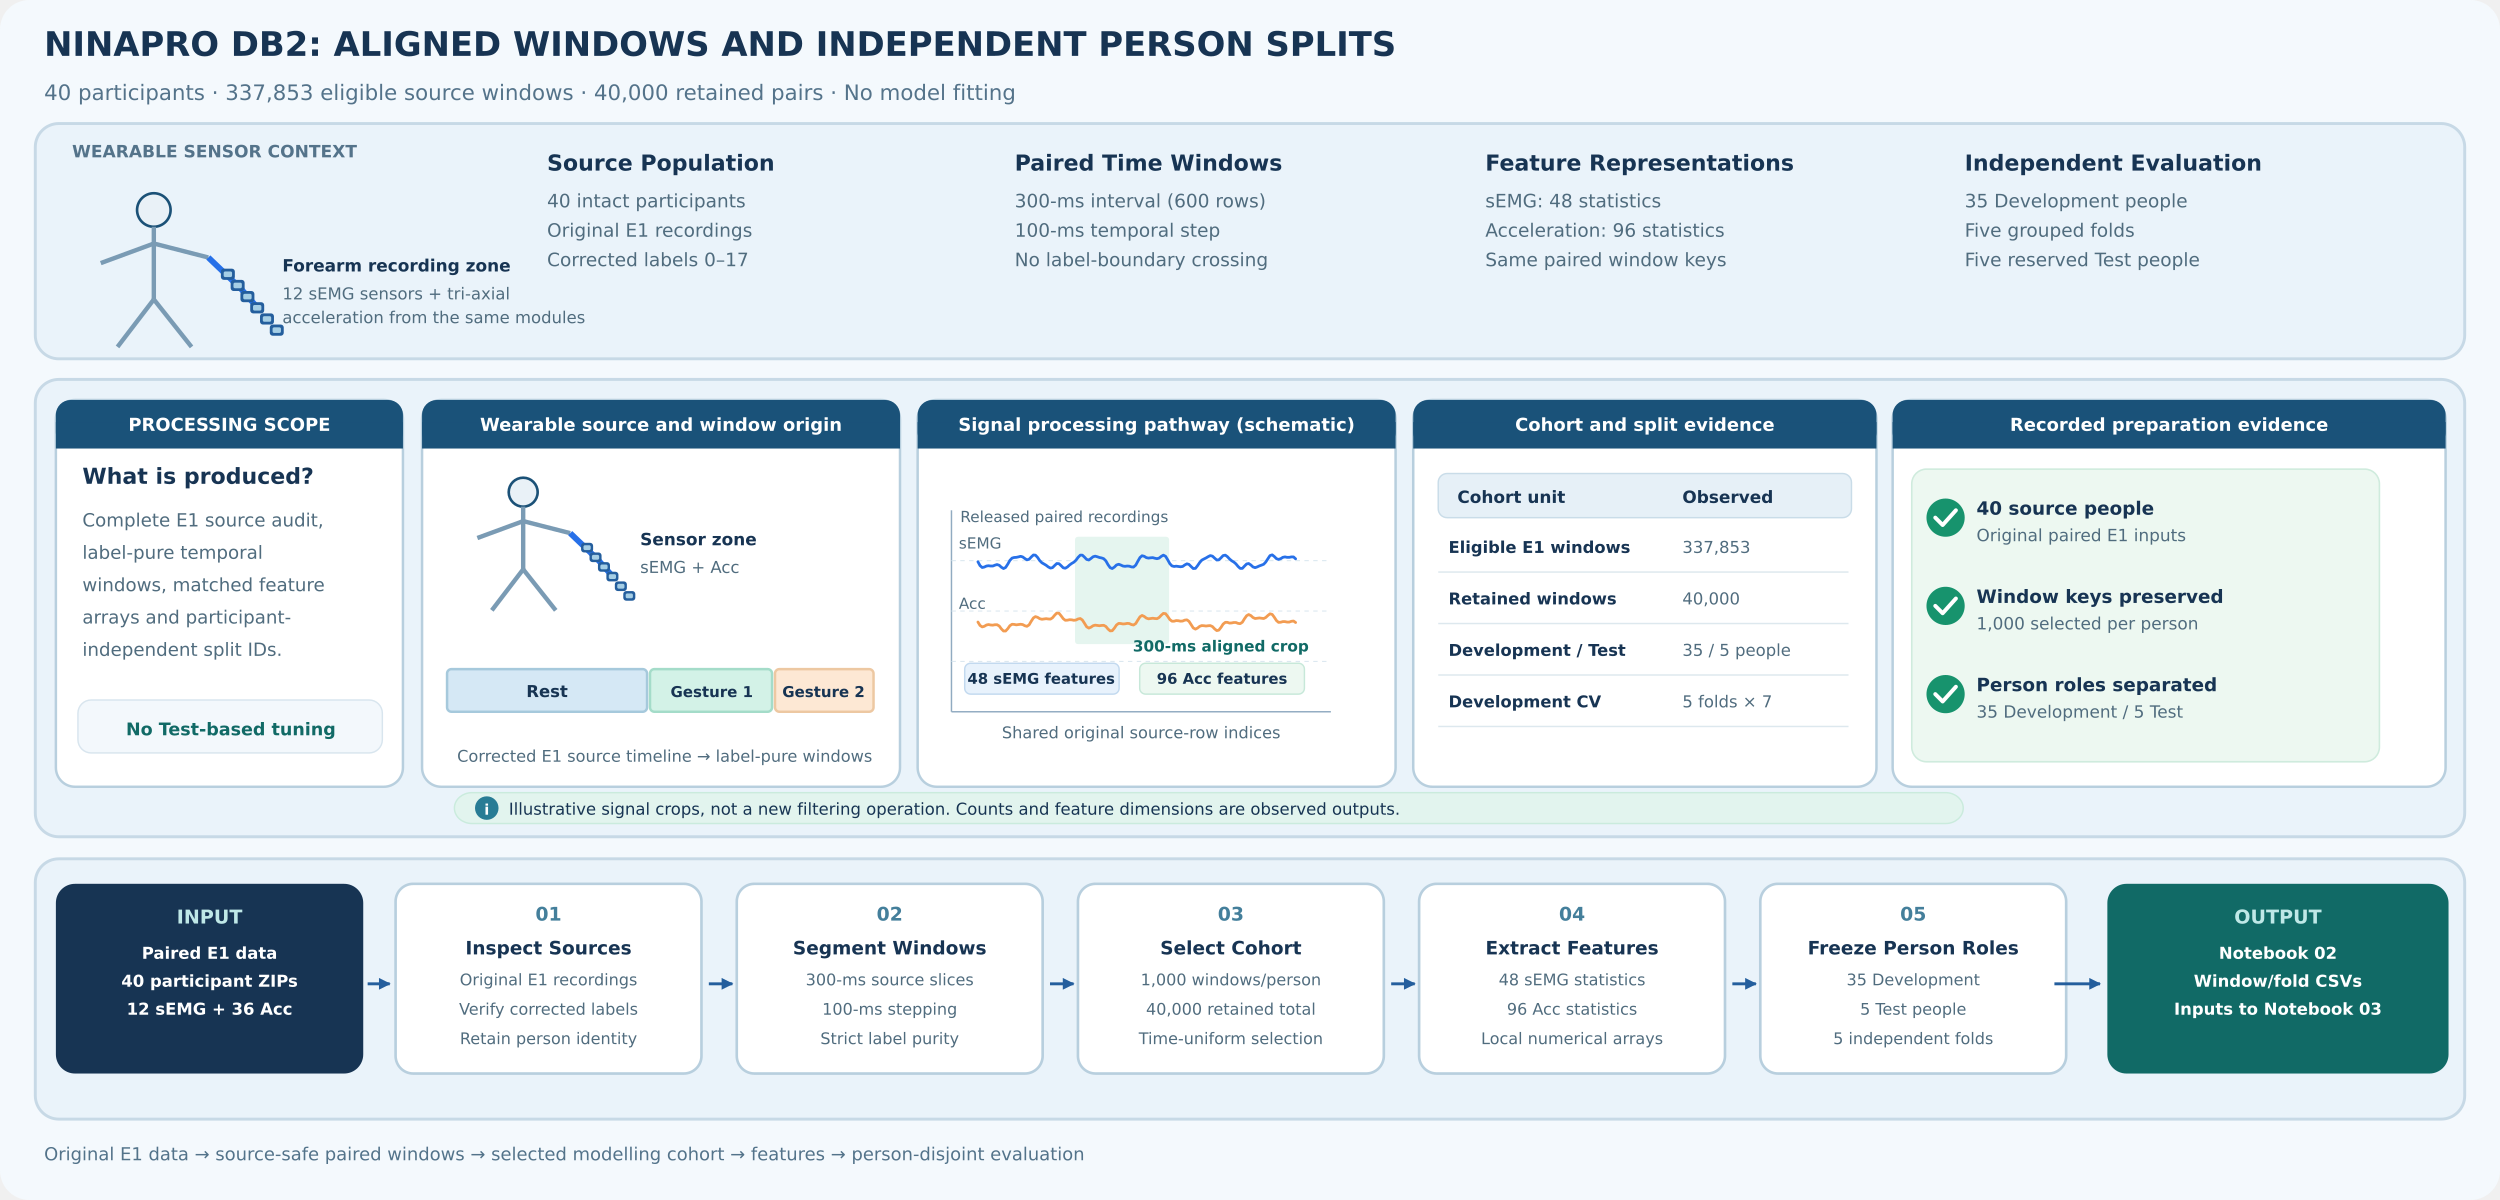
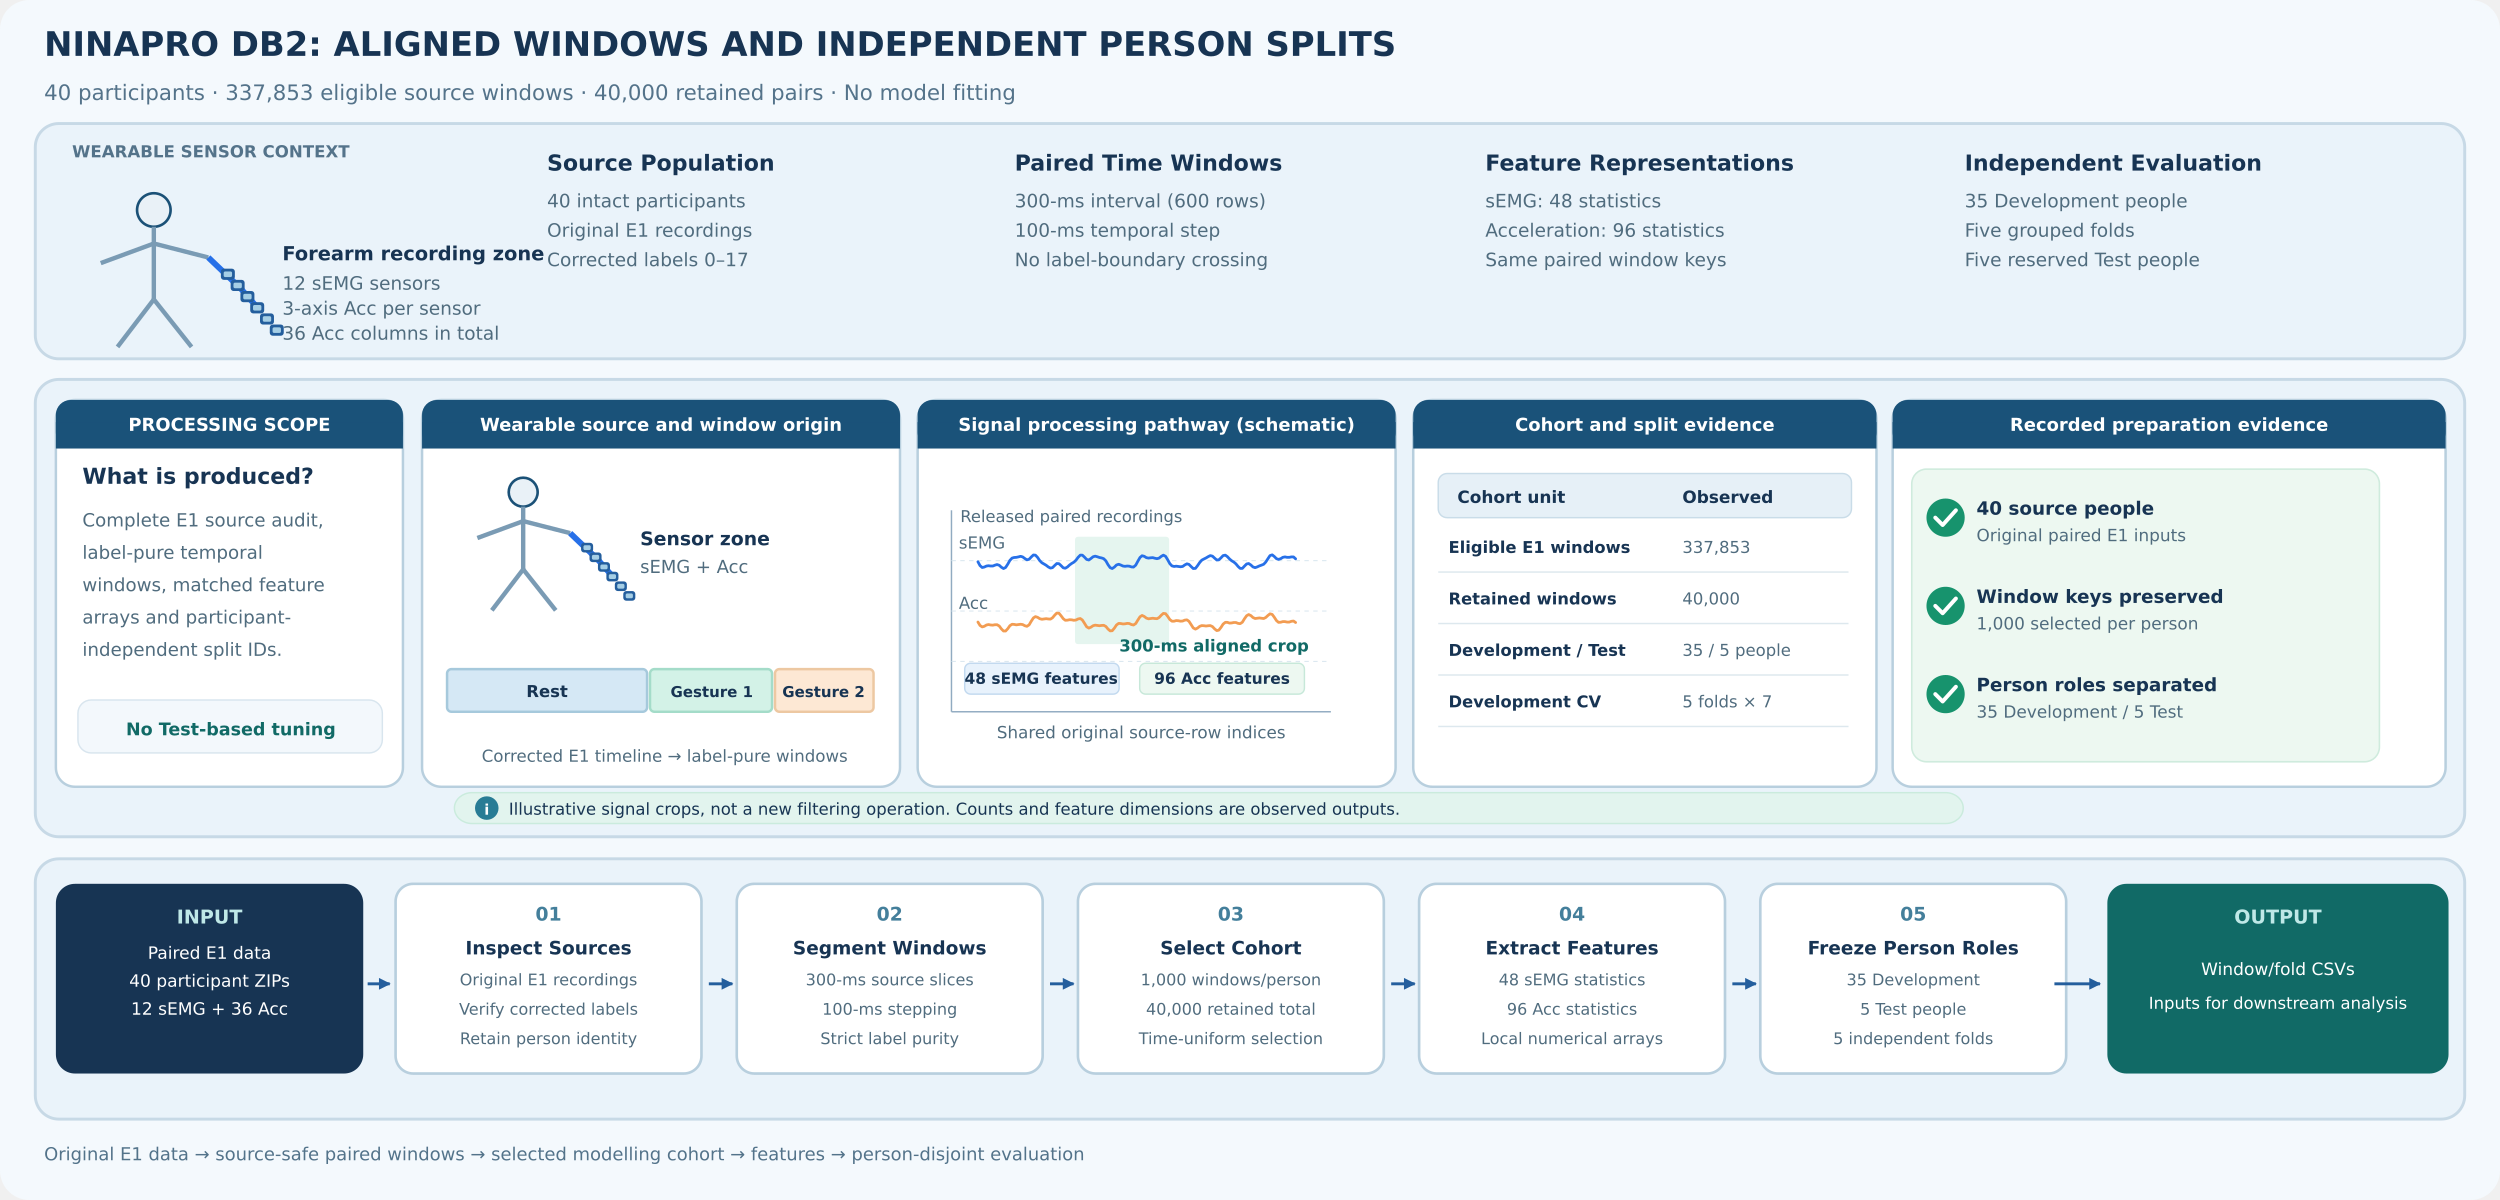
<svg xmlns="http://www.w3.org/2000/svg" width="1700" height="816" viewBox="0 0 1700 816" role="img" aria-labelledby="title desc">
  <defs>
    <marker id="arrow" markerUnits="userSpaceOnUse" markerWidth="8" markerHeight="8" refX="7.3" refY="4" orient="auto">
      <path d="M0 0 L8 4 L0 8 Z" fill="#245E9D" />
    </marker>
  </defs>
  <rect width="1700" height="816" rx="20" fill="#F4F9FD" />
  <text x="30" y="38" font-family="DejaVu Sans, Arial, sans-serif" font-size="23" font-weight="700" fill="#173453">NINAPRO DB2: ALIGNED WINDOWS AND INDEPENDENT PERSON SPLITS</text>
  <text x="30" y="68" font-family="DejaVu Sans, Arial, sans-serif" font-size="14.5" fill="#54738A">40 participants · 337,853 eligible source windows · 40,000 retained pairs · No model fitting</text>
  <rect x="24" y="84" width="1652" height="160" rx="16" fill="#EAF3FA" stroke="#C7D9E6" stroke-width="2" />
  <rect x="24" y="258" width="1652" height="311" rx="16" fill="#EAF3FA" stroke="#C7D9E6" stroke-width="2" />
  <rect x="24" y="584" width="1652" height="177" rx="16" fill="#EAF3FA" stroke="#C7D9E6" stroke-width="2" />
-   <text x="49" y="107" font-family="DejaVu Sans, Arial, sans-serif" font-size="11.6" fill="#54738A" font-weight="700">WEARABLE SENSOR CONTEXT</text>
+   <text x="49" y="107" font-family="DejaVu Sans, Arial, sans-serif" font-size="11.3" fill="#54738A" font-weight="600">WEARABLE SENSOR CONTEXT</text>
  <circle cx="104.6" cy="142.8" r="11.4" fill="#E9F1F7" stroke="#1B5177" stroke-width="1.8" />
  <line x1="104.6" y1="154.2" x2="104.6" y2="203.6" stroke="#7A9BB4" stroke-width="3.0" />
  <line x1="104.6" y1="165.6" x2="68.5" y2="178.9" stroke="#7A9BB4" stroke-width="3.0" />
  <line x1="104.6" y1="165.6" x2="141.65" y2="175.1" stroke="#7A9BB4" stroke-width="3.0" />
  <line x1="104.6" y1="203.6" x2="79.9" y2="235.9" stroke="#7A9BB4" stroke-width="3.0" />
  <line x1="104.6" y1="203.6" x2="130.25" y2="235.9" stroke="#7A9BB4" stroke-width="3.0" />
  <line x1="141.65" y1="175.1" x2="163.5" y2="196.0" stroke="#2770E8" stroke-width="4.0" />
  <line x1="163.5" y1="196.0" x2="176.8" y2="211.2" stroke="#2770E8" stroke-width="4.0" />
  <rect x="150.2" y="182.7" width="9.5" height="7.6" rx="2" fill="#245E9D" />
  <rect x="152.1" y="184.6" width="5.7" height="3.8" rx="1" fill="#A5CEE5" />
  <rect x="156.85" y="190.3" width="9.5" height="7.6" rx="2" fill="#245E9D" />
  <rect x="158.75" y="192.2" width="5.7" height="3.8" rx="1" fill="#A5CEE5" />
  <rect x="163.5" y="197.9" width="9.5" height="7.6" rx="2" fill="#245E9D" />
  <rect x="165.4" y="199.8" width="5.7" height="3.8" rx="1" fill="#A5CEE5" />
  <rect x="170.15" y="205.5" width="9.5" height="7.6" rx="2" fill="#245E9D" />
  <rect x="172.05" y="207.4" width="5.7" height="3.8" rx="1" fill="#A5CEE5" />
  <rect x="176.8" y="213.1" width="9.5" height="7.6" rx="2" fill="#245E9D" />
  <rect x="178.7" y="215.0" width="5.7" height="3.8" rx="1" fill="#A5CEE5" />
  <rect x="183.45" y="220.7" width="9.5" height="7.6" rx="2" fill="#245E9D" />
  <rect x="185.35" y="222.6" width="5.7" height="3.8" rx="1" fill="#A5CEE5" />
-   <text x="192.0" y="184.6" font-family="DejaVu Sans, Arial, sans-serif" font-size="11.5" fill="#173453" font-weight="700">Forearm recording zone</text>
-   <text x="192.0" y="203.6" font-family="DejaVu Sans, Arial, sans-serif" font-size="11.2" fill="#506C7E">12 sEMG sensors + tri-axial</text>
-   <text x="192.0" y="219.75" font-family="DejaVu Sans, Arial, sans-serif" font-size="11.2" fill="#506C7E">acceleration from the same modules</text>
+   <text x="192.0" y="177" font-family="DejaVu Sans, Arial, sans-serif" font-size="13.2" fill="#173453" font-weight="700">Forearm recording zone</text>
+   <text x="192.0" y="197" font-family="DejaVu Sans, Arial, sans-serif" font-size="12.6" fill="#506C7E">12 sEMG sensors</text>
+   <text x="192.0" y="214" font-family="DejaVu Sans, Arial, sans-serif" font-size="12.6" fill="#506C7E">3-axis Acc per sensor</text>
+   <text x="192.0" y="231" font-family="DejaVu Sans, Arial, sans-serif" font-size="12.6" fill="#506C7E">36 Acc columns in total</text>
  <text x="372" y="116" font-family="DejaVu Sans, Arial, sans-serif" font-size="15" fill="#173453" font-weight="700">Source Population</text>
  <text x="372" y="141" font-family="DejaVu Sans, Arial, sans-serif" font-size="12.6" fill="#506C7E">40 intact participants</text>
  <text x="372" y="161" font-family="DejaVu Sans, Arial, sans-serif" font-size="12.6" fill="#506C7E">Original E1 recordings</text>
  <text x="372" y="181" font-family="DejaVu Sans, Arial, sans-serif" font-size="12.6" fill="#506C7E">Corrected labels 0–17</text>
  <text x="690" y="116" font-family="DejaVu Sans, Arial, sans-serif" font-size="15" fill="#173453" font-weight="700">Paired Time Windows</text>
  <text x="690" y="141" font-family="DejaVu Sans, Arial, sans-serif" font-size="12.6" fill="#506C7E">300-ms interval (600 rows)</text>
  <text x="690" y="161" font-family="DejaVu Sans, Arial, sans-serif" font-size="12.6" fill="#506C7E">100-ms temporal step</text>
  <text x="690" y="181" font-family="DejaVu Sans, Arial, sans-serif" font-size="12.6" fill="#506C7E">No label-boundary crossing</text>
  <text x="1010" y="116" font-family="DejaVu Sans, Arial, sans-serif" font-size="15" fill="#173453" font-weight="700">Feature Representations</text>
  <text x="1010" y="141" font-family="DejaVu Sans, Arial, sans-serif" font-size="12.6" fill="#506C7E">sEMG: 48 statistics</text>
  <text x="1010" y="161" font-family="DejaVu Sans, Arial, sans-serif" font-size="12.6" fill="#506C7E">Acceleration: 96 statistics</text>
  <text x="1010" y="181" font-family="DejaVu Sans, Arial, sans-serif" font-size="12.6" fill="#506C7E">Same paired window keys</text>
  <text x="1336" y="116" font-family="DejaVu Sans, Arial, sans-serif" font-size="15" fill="#173453" font-weight="700">Independent Evaluation</text>
  <text x="1336" y="141" font-family="DejaVu Sans, Arial, sans-serif" font-size="12.6" fill="#506C7E">35 Development people</text>
  <text x="1336" y="161" font-family="DejaVu Sans, Arial, sans-serif" font-size="12.6" fill="#506C7E">Five grouped folds</text>
  <text x="1336" y="181" font-family="DejaVu Sans, Arial, sans-serif" font-size="12.6" fill="#506C7E">Five reserved Test people</text>
  <rect x="38" y="272" width="236" height="263" rx="13" fill="#FFFFFF" stroke="#B8CFDE" stroke-width="1.7" />
  <rect x="38" y="272" width="236" height="32" rx="10" fill="#1A5279" />
  <rect x="38" y="287" width="236" height="18" rx="0" fill="#1A5279" />
  <text x="156.0" y="293" font-family="DejaVu Sans, Arial, sans-serif" font-size="12.2" fill="#FFFFFF" font-weight="700" text-anchor="middle">PROCESSING SCOPE</text>
  <text x="56" y="329" font-family="DejaVu Sans, Arial, sans-serif" font-size="15" fill="#173453" font-weight="700">What is produced?</text>
  <text x="56" y="358" font-family="DejaVu Sans, Arial, sans-serif" font-size="12.4" fill="#506C7E">Complete E1 source audit,</text>
  <text x="56" y="380" font-family="DejaVu Sans, Arial, sans-serif" font-size="12.4" fill="#506C7E">label-pure temporal</text>
  <text x="56" y="402" font-family="DejaVu Sans, Arial, sans-serif" font-size="12.4" fill="#506C7E">windows, matched feature</text>
  <text x="56" y="424" font-family="DejaVu Sans, Arial, sans-serif" font-size="12.4" fill="#506C7E">arrays and participant-</text>
  <text x="56" y="446" font-family="DejaVu Sans, Arial, sans-serif" font-size="12.4" fill="#506C7E">independent split IDs.</text>
  <rect x="53" y="476" width="207" height="36" rx="9" fill="#F3F8FC" stroke="#D8E5EE" stroke-width="1" />
  <text x="157" y="500" font-family="DejaVu Sans, Arial, sans-serif" font-size="11.9" fill="#116A66" font-weight="700" text-anchor="middle">No Test-based tuning</text>
  <rect x="287" y="272" width="325" height="263" rx="13" fill="#FFFFFF" stroke="#B8CFDE" stroke-width="1.7" />
  <rect x="287" y="272" width="325" height="32" rx="10" fill="#1A5279" />
  <rect x="287" y="287" width="325" height="18" rx="0" fill="#1A5279" />
  <text x="449.5" y="293" font-family="DejaVu Sans, Arial, sans-serif" font-size="12.2" fill="#FFFFFF" font-weight="700" text-anchor="middle">Wearable source and window origin</text>
  <circle cx="355.76" cy="334.68" r="9.84" fill="#E9F1F7" stroke="#1B5177" stroke-width="1.8" />
  <line x1="355.76" y1="344.52" x2="355.76" y2="387.16" stroke="#7A9BB4" stroke-width="3.0" />
  <line x1="355.76" y1="354.36" x2="324.6" y2="365.84" stroke="#7A9BB4" stroke-width="3.0" />
  <line x1="355.76" y1="354.36" x2="387.74" y2="362.56" stroke="#7A9BB4" stroke-width="3.0" />
  <line x1="355.76" y1="387.16" x2="334.44" y2="415.04" stroke="#7A9BB4" stroke-width="3.0" />
  <line x1="355.76" y1="387.16" x2="377.9" y2="415.04" stroke="#7A9BB4" stroke-width="3.0" />
  <line x1="387.74" y1="362.56" x2="406.6" y2="380.6" stroke="#2770E8" stroke-width="4.0" />
  <line x1="406.6" y1="380.6" x2="418.08" y2="393.72" stroke="#2770E8" stroke-width="4.0" />
  <rect x="395.12" y="369.12" width="8.2" height="6.56" rx="2" fill="#245E9D" />
  <rect x="396.76" y="370.76" width="4.92" height="3.28" rx="1" fill="#A5CEE5" />
  <rect x="400.86" y="375.68" width="8.2" height="6.56" rx="2" fill="#245E9D" />
  <rect x="402.5" y="377.32" width="4.92" height="3.28" rx="1" fill="#A5CEE5" />
  <rect x="406.6" y="382.24" width="8.2" height="6.56" rx="2" fill="#245E9D" />
  <rect x="408.24" y="383.88" width="4.92" height="3.28" rx="1" fill="#A5CEE5" />
  <rect x="412.34" y="388.8" width="8.2" height="6.56" rx="2" fill="#245E9D" />
  <rect x="413.98" y="390.44" width="4.92" height="3.28" rx="1" fill="#A5CEE5" />
  <rect x="418.08" y="395.36" width="8.2" height="6.56" rx="2" fill="#245E9D" />
  <rect x="419.72" y="397.0" width="4.92" height="3.28" rx="1" fill="#A5CEE5" />
  <rect x="423.82" y="401.92" width="8.2" height="6.56" rx="2" fill="#245E9D" />
  <rect x="425.46" y="403.56" width="4.92" height="3.28" rx="1" fill="#A5CEE5" />
-   <text x="435.3" y="370.76" font-family="DejaVu Sans, Arial, sans-serif" font-size="11.5" fill="#173453" font-weight="700">Sensor zone</text>
-   <text x="435.3" y="389.62" font-family="DejaVu Sans, Arial, sans-serif" font-size="11.2" fill="#506C7E">sEMG + Acc</text>
+   <text x="435.3" y="370.76" font-family="DejaVu Sans, Arial, sans-serif" font-size="12.8" fill="#173453" font-weight="700">Sensor zone</text>
+   <text x="435.3" y="389.62" font-family="DejaVu Sans, Arial, sans-serif" font-size="12.2" fill="#506C7E">sEMG + Acc</text>
  <rect x="304" y="455" width="136" height="29" rx="3" fill="#D5E8F5" stroke="#A6C9DC" stroke-width="1.7" />
  <rect x="442" y="455" width="83" height="29" rx="3" fill="#D3F2E7" stroke="#A4DCC9" stroke-width="1.7" />
  <rect x="527" y="455" width="67" height="29" rx="3" fill="#FDE8D4" stroke="#EDC8A2" stroke-width="1.7" />
  <text x="372" y="474" font-family="DejaVu Sans, Arial, sans-serif" font-size="11.2" fill="#173453" font-weight="700" text-anchor="middle">Rest</text>
  <text x="484" y="474" font-family="DejaVu Sans, Arial, sans-serif" font-size="10.2" fill="#173453" font-weight="700" text-anchor="middle">Gesture 1</text>
  <text x="560" y="474" font-family="DejaVu Sans, Arial, sans-serif" font-size="10.2" fill="#173453" font-weight="700" text-anchor="middle">Gesture 2</text>
-   <text x="452" y="518" font-family="DejaVu Sans, Arial, sans-serif" font-size="11.0" fill="#506C7E" text-anchor="middle">Corrected E1 source timeline → label-pure windows</text>
+   <text x="452" y="518" font-family="DejaVu Sans, Arial, sans-serif" font-size="11.3" fill="#506C7E" text-anchor="middle">Corrected E1 timeline → label-pure windows</text>
  <rect x="624" y="272" width="325" height="263" rx="13" fill="#FFFFFF" stroke="#B8CFDE" stroke-width="1.7" />
  <rect x="624" y="272" width="325" height="32" rx="10" fill="#1A5279" />
  <rect x="624" y="287" width="325" height="18" rx="0" fill="#1A5279" />
  <text x="786.5" y="293" font-family="DejaVu Sans, Arial, sans-serif" font-size="12.2" fill="#FFFFFF" font-weight="700" text-anchor="middle">Signal processing pathway (schematic)</text>
  <line x1="647" y1="484" x2="905" y2="484" stroke="#91ABC1" stroke-width="1" />
  <line x1="647" y1="347" x2="647" y2="484" stroke="#91ABC1" stroke-width="1" />
  <line x1="647" y1="381.25" x2="905" y2="381.25" stroke="#D9E6EF" stroke-width="0.7" stroke-dasharray="3 3" />
  <line x1="647" y1="415.5" x2="905" y2="415.5" stroke="#D9E6EF" stroke-width="0.7" stroke-dasharray="3 3" />
  <line x1="647" y1="449.75" x2="905" y2="449.75" stroke="#D9E6EF" stroke-width="0.7" stroke-dasharray="3 3" />
-   <text x="653" y="355" font-family="DejaVu Sans, Arial, sans-serif" font-size="10.4" fill="#506C7E">Released paired recordings</text>
+   <text x="653" y="355" font-family="DejaVu Sans, Arial, sans-serif" font-size="11.1" fill="#506C7E">Released paired recordings</text>
  <rect x="731" y="365" width="64" height="73" rx="2" fill="#E5F5EF" />
-   <text x="652" y="373" font-family="DejaVu Sans, Arial, sans-serif" font-size="10.4" fill="#506C7E">sEMG</text>
+   <text x="652" y="373" font-family="DejaVu Sans, Arial, sans-serif" font-size="11.3" fill="#506C7E">sEMG</text>
  <polyline points="665.0,382.0 666.4,384.6 667.9,385.9 669.3,385.6 670.8,384.9 672.2,384.7 673.7,384.9 675.1,384.9 676.6,384.3 678.0,383.9 679.5,384.4 680.9,385.7 682.4,386.6 683.8,385.9 685.3,383.6 686.7,381.1 688.2,379.5 689.6,379.1 691.1,379.0 692.5,378.7 694.0,378.3 695.4,378.7 696.9,379.8 698.3,380.7 699.8,380.3 701.2,378.8 702.7,377.4 704.1,377.5 705.6,379.1 707.0,381.2 708.5,382.7 709.9,383.5 711.4,384.4 712.8,385.5 714.3,386.3 715.7,386.0 717.2,384.5 718.6,383.2 720.1,383.3 721.5,384.6 723.0,386.1 724.4,386.4 725.9,385.5 727.3,384.2 728.8,383.1 730.2,382.3 731.7,380.9 733.1,379.0 734.6,377.5 736.0,377.5 737.5,378.9 738.9,380.4 740.4,380.8 741.8,379.8 743.3,378.6 744.7,378.2 746.2,378.6 747.6,379.1 749.1,379.4 750.5,379.9 752.0,381.4 753.4,383.9 754.9,386.0 756.3,386.6 757.8,385.6 759.2,384.2 760.7,383.7 762.1,384.2 763.6,384.9 765.0,385.1 766.5,384.9 767.9,385.0 769.4,385.5 770.8,385.6 772.3,384.3 773.7,381.7 775.2,379.1 776.6,377.9 778.1,378.3 779.5,379.2 781.0,379.5 782.4,379.3 783.9,379.2 785.3,379.6 786.8,379.9 788.2,379.5 789.7,378.3 791.1,377.5 792.6,378.3 794.0,380.6 795.5,383.3 796.9,384.8 798.4,385.2 799.8,385.0 801.3,385.2 802.7,385.4 804.2,385.2 805.6,384.2 807.1,383.4 808.5,383.8 810.0,385.3 811.4,386.6 812.9,386.5 814.3,384.7 815.8,382.5 817.2,380.9 818.7,380.1 820.1,379.4 821.6,378.5 823.0,377.8 824.5,378.2 825.9,379.5 827.4,380.8 828.8,380.7 830.3,379.3 831.7,377.8 833.2,377.5 834.6,378.5 836.1,380.1 837.5,381.3 839.0,382.2 840.4,383.4 841.9,385.2 843.3,386.5 844.8,386.5 846.2,385.0 847.7,383.5 849.1,383.2 850.6,384.2 852.0,385.5 853.5,386.0 854.9,385.5 856.4,384.8 857.8,384.3 859.3,383.7 860.7,382.2 862.2,379.9 863.6,377.8 865.1,377.3 866.5,378.4 868.0,379.9 869.4,380.4 870.9,379.9 872.3,379.0 873.8,378.7 875.2,379.0 876.7,379.0 878.1,378.7 879.6,378.7 881.0,380.0" fill="none" stroke="#2770E8" stroke-width="1.9" stroke-linecap="round" stroke-linejoin="round" />
-   <text x="652" y="414" font-family="DejaVu Sans, Arial, sans-serif" font-size="10.4" fill="#506C7E">Acc</text>
+   <text x="652" y="414" font-family="DejaVu Sans, Arial, sans-serif" font-size="11.3" fill="#506C7E">Acc</text>
  <polyline points="665.0,423.0 666.4,425.3 667.9,426.3 669.3,425.9 670.8,425.0 672.2,424.7 673.7,425.0 675.1,425.1 676.6,424.8 678.0,424.8 679.5,425.7 680.9,427.6 682.4,429.1 683.8,429.1 685.3,427.5 686.7,425.5 688.2,424.5 689.6,424.6 691.1,424.9 692.5,424.7 694.0,424.5 695.4,424.7 696.9,425.5 698.3,425.9 699.8,424.9 701.2,422.5 702.7,420.2 704.1,419.3 705.6,419.8 707.0,420.7 708.5,421.1 709.9,420.9 711.4,420.7 712.8,420.9 714.3,421.0 715.7,420.1 717.2,418.3 718.6,416.9 720.1,417.0 721.5,418.7 723.0,420.7 724.4,421.8 725.9,421.7 727.3,421.4 728.8,421.5 730.2,421.8 731.7,421.6 733.1,420.9 734.6,420.6 736.0,421.6 737.5,423.9 738.9,426.2 740.4,427.1 741.8,426.5 743.3,425.5 744.7,425.1 746.2,425.3 747.6,425.5 749.1,425.3 750.5,425.2 752.0,426.0 753.4,427.7 754.9,429.0 756.3,428.9 757.8,427.1 759.2,425.0 760.7,423.9 762.1,424.0 763.6,424.3 765.0,424.2 766.5,423.9 767.9,424.0 769.4,424.7 770.8,425.0 772.3,424.0 773.7,421.7 775.2,419.4 776.6,418.5 778.1,419.2 779.5,420.3 781.0,420.8 782.4,420.6 783.9,420.4 785.3,420.6 786.8,420.7 788.2,419.9 789.7,418.3 791.1,417.1 792.6,417.3 794.0,419.1 795.5,421.3 796.9,422.4 798.4,422.4 799.8,422.0 801.3,422.1 802.7,422.4 804.2,422.3 805.6,421.7 807.1,421.5 808.5,422.5 810.0,424.8 811.4,427.0 812.9,427.8 814.3,427.1 815.8,425.9 817.2,425.4 818.7,425.5 820.1,425.7 821.6,425.5 823.0,425.4 824.5,426.1 825.9,427.6 827.4,428.8 828.8,428.5 830.3,426.6 831.7,424.4 833.2,423.2 834.6,423.2 836.1,423.7 837.5,423.6 839.0,423.3 840.4,423.3 841.9,423.9 843.3,424.1 844.8,423.1 846.2,420.8 847.7,418.7 849.1,417.9 850.6,418.6 852.0,419.9 853.5,420.6 854.9,420.4 856.4,420.2 857.8,420.4 859.3,420.6 860.7,419.9 862.2,418.5 863.6,417.4 865.1,417.8 866.5,419.7 868.0,422.0 869.4,423.2 870.9,423.1 872.3,422.7 873.8,422.7 875.2,423.0 876.7,423.0 878.1,422.5 879.6,422.3 881.0,423.3" fill="none" stroke="#F29C52" stroke-width="1.9" stroke-linecap="round" stroke-linejoin="round" />
-   <text x="890" y="443" font-family="DejaVu Sans, Arial, sans-serif" font-size="10.4" fill="#116A66" font-weight="700" text-anchor="end">300-ms aligned crop</text>
+   <text x="890" y="443" font-family="DejaVu Sans, Arial, sans-serif" font-size="11.2" fill="#116A66" text-anchor="end" font-weight="600">300-ms aligned crop</text>
  <rect x="656" y="451" width="105" height="21" rx="4" fill="#E8F2FC" stroke="#C2D9EF" stroke-width="1" />
  <rect x="775" y="451" width="112" height="21" rx="4" fill="#EDF8F1" stroke="#C7E8D9" stroke-width="1" />
-   <text x="708" y="465" font-family="DejaVu Sans, Arial, sans-serif" font-size="10.1" fill="#173453" font-weight="700" text-anchor="middle">48 sEMG features</text>
-   <text x="831" y="465" font-family="DejaVu Sans, Arial, sans-serif" font-size="10.1" fill="#173453" font-weight="700" text-anchor="middle">96 Acc features</text>
-   <text x="776.0" y="502" font-family="DejaVu Sans, Arial, sans-serif" font-size="11.0" fill="#506C7E" text-anchor="middle">Shared original source-row indices</text>
+   <text x="708" y="465" font-family="DejaVu Sans, Arial, sans-serif" font-size="10.5" fill="#173453" text-anchor="middle" font-weight="600">48 sEMG features</text>
+   <text x="831" y="465" font-family="DejaVu Sans, Arial, sans-serif" font-size="10.5" fill="#173453" text-anchor="middle" font-weight="600">96 Acc features</text>
+   <text x="776.0" y="502" font-family="DejaVu Sans, Arial, sans-serif" font-size="11.4" fill="#506C7E" text-anchor="middle">Shared original source-row indices</text>
  <rect x="961" y="272" width="315" height="263" rx="13" fill="#FFFFFF" stroke="#B8CFDE" stroke-width="1.7" />
  <rect x="961" y="272" width="315" height="32" rx="10" fill="#1A5279" />
  <rect x="961" y="287" width="315" height="18" rx="0" fill="#1A5279" />
  <text x="1118.5" y="293" font-family="DejaVu Sans, Arial, sans-serif" font-size="12.2" fill="#FFFFFF" font-weight="700" text-anchor="middle">Cohort and split evidence</text>
  <rect x="978" y="322" width="281" height="30" rx="6" fill="#E6F0F7" stroke="#C9DCE8" stroke-width="1" />
  <text x="991" y="342" font-family="DejaVu Sans, Arial, sans-serif" font-size="11.5" fill="#173453" font-weight="700">Cohort unit</text>
  <text x="1144" y="342" font-family="DejaVu Sans, Arial, sans-serif" font-size="11.5" fill="#173453" font-weight="700">Observed</text>
  <text x="985" y="376" font-family="DejaVu Sans, Arial, sans-serif" font-size="11.1" fill="#173453" font-weight="700">Eligible E1 windows</text>
  <text x="1144" y="376" font-family="DejaVu Sans, Arial, sans-serif" font-size="11.2" fill="#506C7E">337,853</text>
  <line x1="978" y1="389" x2="1257" y2="389" stroke="#DDE8EE" stroke-width="1" />
  <text x="985" y="411" font-family="DejaVu Sans, Arial, sans-serif" font-size="11.1" fill="#173453" font-weight="700">Retained windows</text>
  <text x="1144" y="411" font-family="DejaVu Sans, Arial, sans-serif" font-size="11.2" fill="#506C7E">40,000</text>
  <line x1="978" y1="424" x2="1257" y2="424" stroke="#DDE8EE" stroke-width="1" />
  <text x="985" y="446" font-family="DejaVu Sans, Arial, sans-serif" font-size="11.1" fill="#173453" font-weight="700">Development / Test</text>
  <text x="1144" y="446" font-family="DejaVu Sans, Arial, sans-serif" font-size="11.2" fill="#506C7E">35 / 5 people</text>
  <line x1="978" y1="459" x2="1257" y2="459" stroke="#DDE8EE" stroke-width="1" />
  <text x="985" y="481" font-family="DejaVu Sans, Arial, sans-serif" font-size="11.1" fill="#173453" font-weight="700">Development CV</text>
  <text x="1144" y="481" font-family="DejaVu Sans, Arial, sans-serif" font-size="11.2" fill="#506C7E">5 folds × 7</text>
  <line x1="978" y1="494" x2="1257" y2="494" stroke="#DDE8EE" stroke-width="1" />
  <rect x="1287" y="272" width="376" height="263" rx="13" fill="#FFFFFF" stroke="#B8CFDE" stroke-width="1.7" />
  <rect x="1287" y="272" width="376" height="32" rx="10" fill="#1A5279" />
  <rect x="1287" y="287" width="376" height="18" rx="0" fill="#1A5279" />
  <text x="1475.0" y="293" font-family="DejaVu Sans, Arial, sans-serif" font-size="12.2" fill="#FFFFFF" font-weight="700" text-anchor="middle">Recorded preparation evidence</text>
  <rect x="1300" y="319" width="318" height="199" rx="10" fill="#EDF8F1" stroke="#CFEBDD" stroke-width="1.1" />
  <circle cx="1323" cy="352" r="13" fill="#17936D" />
  <polyline points="1316.0,352.0 1321.0,357.0 1330.0,347.0" fill="none" stroke="#FFFFFF" stroke-width="2.7" stroke-linecap="round" stroke-linejoin="round" />
  <text x="1344" y="350" font-family="DejaVu Sans, Arial, sans-serif" font-size="12.5" fill="#173453" font-weight="700">40 source people</text>
  <text x="1344" y="368" font-family="DejaVu Sans, Arial, sans-serif" font-size="11.5" fill="#506C7E">Original paired E1 inputs</text>
  <circle cx="1323" cy="412" r="13" fill="#17936D" />
  <polyline points="1316.0,412.0 1321.0,417.0 1330.0,407.0" fill="none" stroke="#FFFFFF" stroke-width="2.7" stroke-linecap="round" stroke-linejoin="round" />
  <text x="1344" y="410" font-family="DejaVu Sans, Arial, sans-serif" font-size="12.5" fill="#173453" font-weight="700">Window keys preserved</text>
  <text x="1344" y="428" font-family="DejaVu Sans, Arial, sans-serif" font-size="11.5" fill="#506C7E">1,000 selected per person</text>
  <circle cx="1323" cy="472" r="13" fill="#17936D" />
  <polyline points="1316.0,472.0 1321.0,477.0 1330.0,467.0" fill="none" stroke="#FFFFFF" stroke-width="2.7" stroke-linecap="round" stroke-linejoin="round" />
  <text x="1344" y="470" font-family="DejaVu Sans, Arial, sans-serif" font-size="12.5" fill="#173453" font-weight="700">Person roles separated</text>
  <text x="1344" y="488" font-family="DejaVu Sans, Arial, sans-serif" font-size="11.5" fill="#506C7E">35 Development / 5 Test</text>
  <rect x="309" y="539" width="1026" height="21" rx="12" fill="#E2F4EE" stroke="#CAEBDD" stroke-width="1" />
  <circle cx="331" cy="549.5" r="8" fill="#287C95" />
  <text x="331" y="554" font-family="DejaVu Sans, Arial, sans-serif" font-size="10" fill="#FFFFFF" font-weight="700" text-anchor="middle">i</text>
  <text x="346" y="554" font-family="DejaVu Sans, Arial, sans-serif" font-size="11.2" fill="#173453">Illustrative signal crops, not a new filtering operation. Counts and feature dimensions are observed outputs.</text>
  <rect x="38" y="601" width="209" height="129" rx="13" fill="#173453" />
-   <text x="142.5" y="628" font-family="DejaVu Sans, Arial, sans-serif" font-size="13" fill="#BFE8E7" font-weight="700" text-anchor="middle">INPUT</text>
-   <text x="142.5" y="652" font-family="DejaVu Sans, Arial, sans-serif" font-size="11.2" fill="#FFFFFF" font-weight="700" text-anchor="middle">Paired E1 data</text>
-   <text x="142.5" y="671" font-family="DejaVu Sans, Arial, sans-serif" font-size="11.2" fill="#FFFFFF" font-weight="700" text-anchor="middle">40 participant ZIPs</text>
-   <text x="142.5" y="690" font-family="DejaVu Sans, Arial, sans-serif" font-size="11.2" fill="#FFFFFF" font-weight="700" text-anchor="middle">12 sEMG + 36 Acc</text>
+   <text x="142.5" y="628" font-family="DejaVu Sans, Arial, sans-serif" font-size="13" fill="#BFE8E7" text-anchor="middle" font-weight="700">INPUT</text>
+   <text x="142.5" y="652" font-family="DejaVu Sans, Arial, sans-serif" font-size="11.6" fill="#FFFFFF" text-anchor="middle">Paired E1 data</text>
+   <text x="142.5" y="671" font-family="DejaVu Sans, Arial, sans-serif" font-size="11.6" fill="#FFFFFF" text-anchor="middle">40 participant ZIPs</text>
+   <text x="142.5" y="690" font-family="DejaVu Sans, Arial, sans-serif" font-size="11.6" fill="#FFFFFF" text-anchor="middle">12 sEMG + 36 Acc</text>
  <line x1="250" y1="669" x2="265" y2="669" stroke="#245E9D" stroke-width="2.0" marker-end="url(#arrow)" />
  <rect x="269" y="601" width="208" height="129" rx="12" fill="#FFFFFF" stroke="#B8CFDE" stroke-width="1.8" />
  <text x="373.0" y="626" font-family="DejaVu Sans, Arial, sans-serif" font-size="12.8" fill="#447F9B" font-weight="700" text-anchor="middle">01</text>
  <text x="373.0" y="649" font-family="DejaVu Sans, Arial, sans-serif" font-size="12.6" fill="#173453" font-weight="700" text-anchor="middle">Inspect Sources</text>
  <text x="373.0" y="670" font-family="DejaVu Sans, Arial, sans-serif" font-size="10.9" fill="#506C7E" text-anchor="middle">Original E1 recordings</text>
  <text x="373.0" y="690" font-family="DejaVu Sans, Arial, sans-serif" font-size="10.9" fill="#506C7E" text-anchor="middle">Verify corrected labels</text>
  <text x="373.0" y="710" font-family="DejaVu Sans, Arial, sans-serif" font-size="10.9" fill="#506C7E" text-anchor="middle">Retain person identity</text>
  <line x1="482" y1="669" x2="498" y2="669" stroke="#245E9D" stroke-width="2.0" marker-end="url(#arrow)" />
  <rect x="501" y="601" width="208" height="129" rx="12" fill="#FFFFFF" stroke="#B8CFDE" stroke-width="1.8" />
  <text x="605.0" y="626" font-family="DejaVu Sans, Arial, sans-serif" font-size="12.8" fill="#447F9B" font-weight="700" text-anchor="middle">02</text>
  <text x="605.0" y="649" font-family="DejaVu Sans, Arial, sans-serif" font-size="12.6" fill="#173453" font-weight="700" text-anchor="middle">Segment Windows</text>
  <text x="605.0" y="670" font-family="DejaVu Sans, Arial, sans-serif" font-size="10.9" fill="#506C7E" text-anchor="middle">300-ms source slices</text>
  <text x="605.0" y="690" font-family="DejaVu Sans, Arial, sans-serif" font-size="10.9" fill="#506C7E" text-anchor="middle">100-ms stepping</text>
  <text x="605.0" y="710" font-family="DejaVu Sans, Arial, sans-serif" font-size="10.9" fill="#506C7E" text-anchor="middle">Strict label purity</text>
  <line x1="714" y1="669" x2="730" y2="669" stroke="#245E9D" stroke-width="2.0" marker-end="url(#arrow)" />
  <rect x="733" y="601" width="208" height="129" rx="12" fill="#FFFFFF" stroke="#B8CFDE" stroke-width="1.8" />
  <text x="837.0" y="626" font-family="DejaVu Sans, Arial, sans-serif" font-size="12.8" fill="#447F9B" font-weight="700" text-anchor="middle">03</text>
  <text x="837.0" y="649" font-family="DejaVu Sans, Arial, sans-serif" font-size="12.6" fill="#173453" font-weight="700" text-anchor="middle">Select Cohort</text>
  <text x="837.0" y="670" font-family="DejaVu Sans, Arial, sans-serif" font-size="10.9" fill="#506C7E" text-anchor="middle">1,000 windows/person</text>
  <text x="837.0" y="690" font-family="DejaVu Sans, Arial, sans-serif" font-size="10.9" fill="#506C7E" text-anchor="middle">40,000 retained total</text>
  <text x="837.0" y="710" font-family="DejaVu Sans, Arial, sans-serif" font-size="10.9" fill="#506C7E" text-anchor="middle">Time-uniform selection</text>
  <line x1="946" y1="669" x2="962" y2="669" stroke="#245E9D" stroke-width="2.0" marker-end="url(#arrow)" />
  <rect x="965" y="601" width="208" height="129" rx="12" fill="#FFFFFF" stroke="#B8CFDE" stroke-width="1.8" />
  <text x="1069.0" y="626" font-family="DejaVu Sans, Arial, sans-serif" font-size="12.8" fill="#447F9B" font-weight="700" text-anchor="middle">04</text>
  <text x="1069.0" y="649" font-family="DejaVu Sans, Arial, sans-serif" font-size="12.6" fill="#173453" font-weight="700" text-anchor="middle">Extract Features</text>
  <text x="1069.0" y="670" font-family="DejaVu Sans, Arial, sans-serif" font-size="10.9" fill="#506C7E" text-anchor="middle">48 sEMG statistics</text>
  <text x="1069.0" y="690" font-family="DejaVu Sans, Arial, sans-serif" font-size="10.9" fill="#506C7E" text-anchor="middle">96 Acc statistics</text>
  <text x="1069.0" y="710" font-family="DejaVu Sans, Arial, sans-serif" font-size="10.9" fill="#506C7E" text-anchor="middle">Local numerical arrays</text>
  <line x1="1178" y1="669" x2="1194" y2="669" stroke="#245E9D" stroke-width="2.0" marker-end="url(#arrow)" />
  <rect x="1197" y="601" width="208" height="129" rx="12" fill="#FFFFFF" stroke="#B8CFDE" stroke-width="1.8" />
  <text x="1301.0" y="626" font-family="DejaVu Sans, Arial, sans-serif" font-size="12.8" fill="#447F9B" font-weight="700" text-anchor="middle">05</text>
  <text x="1301.0" y="649" font-family="DejaVu Sans, Arial, sans-serif" font-size="12.6" fill="#173453" font-weight="700" text-anchor="middle">Freeze Person Roles</text>
  <text x="1301.0" y="670" font-family="DejaVu Sans, Arial, sans-serif" font-size="10.9" fill="#506C7E" text-anchor="middle">35 Development</text>
  <text x="1301.0" y="690" font-family="DejaVu Sans, Arial, sans-serif" font-size="10.9" fill="#506C7E" text-anchor="middle">5 Test people</text>
  <text x="1301.0" y="710" font-family="DejaVu Sans, Arial, sans-serif" font-size="10.9" fill="#506C7E" text-anchor="middle">5 independent folds</text>
  <line x1="1397" y1="669" x2="1428" y2="669" stroke="#245E9D" stroke-width="2.0" marker-end="url(#arrow)" />
  <rect x="1433" y="601" width="232" height="129" rx="13" fill="#116A66" />
-   <text x="1549" y="628" font-family="DejaVu Sans, Arial, sans-serif" font-size="13" fill="#BFE8E7" font-weight="700" text-anchor="middle">OUTPUT</text>
-   <text x="1549" y="652" font-family="DejaVu Sans, Arial, sans-serif" font-size="11.2" fill="#FFFFFF" font-weight="700" text-anchor="middle">Notebook 02</text>
-   <text x="1549" y="671" font-family="DejaVu Sans, Arial, sans-serif" font-size="11.2" fill="#FFFFFF" font-weight="700" text-anchor="middle">Window/fold CSVs</text>
-   <text x="1549" y="690" font-family="DejaVu Sans, Arial, sans-serif" font-size="11.2" fill="#FFFFFF" font-weight="700" text-anchor="middle">Inputs to Notebook 03</text>
+   <text x="1549" y="628" font-family="DejaVu Sans, Arial, sans-serif" font-size="13" fill="#BFE8E7" text-anchor="middle" font-weight="700">OUTPUT</text>
+   <text x="1549" y="663" font-family="DejaVu Sans, Arial, sans-serif" font-size="11.6" fill="#FFFFFF" text-anchor="middle">Window/fold CSVs</text>
+   <text x="1549" y="686" font-family="DejaVu Sans, Arial, sans-serif" font-size="11.2" fill="#FFFFFF" text-anchor="middle">Inputs for downstream analysis</text>
  <text x="30" y="789" font-family="DejaVu Sans, Arial, sans-serif" font-size="12.2" fill="#53738A">Original E1 data → source-safe paired windows → selected modelling cohort → features → person-disjoint evaluation</text>
</svg>
